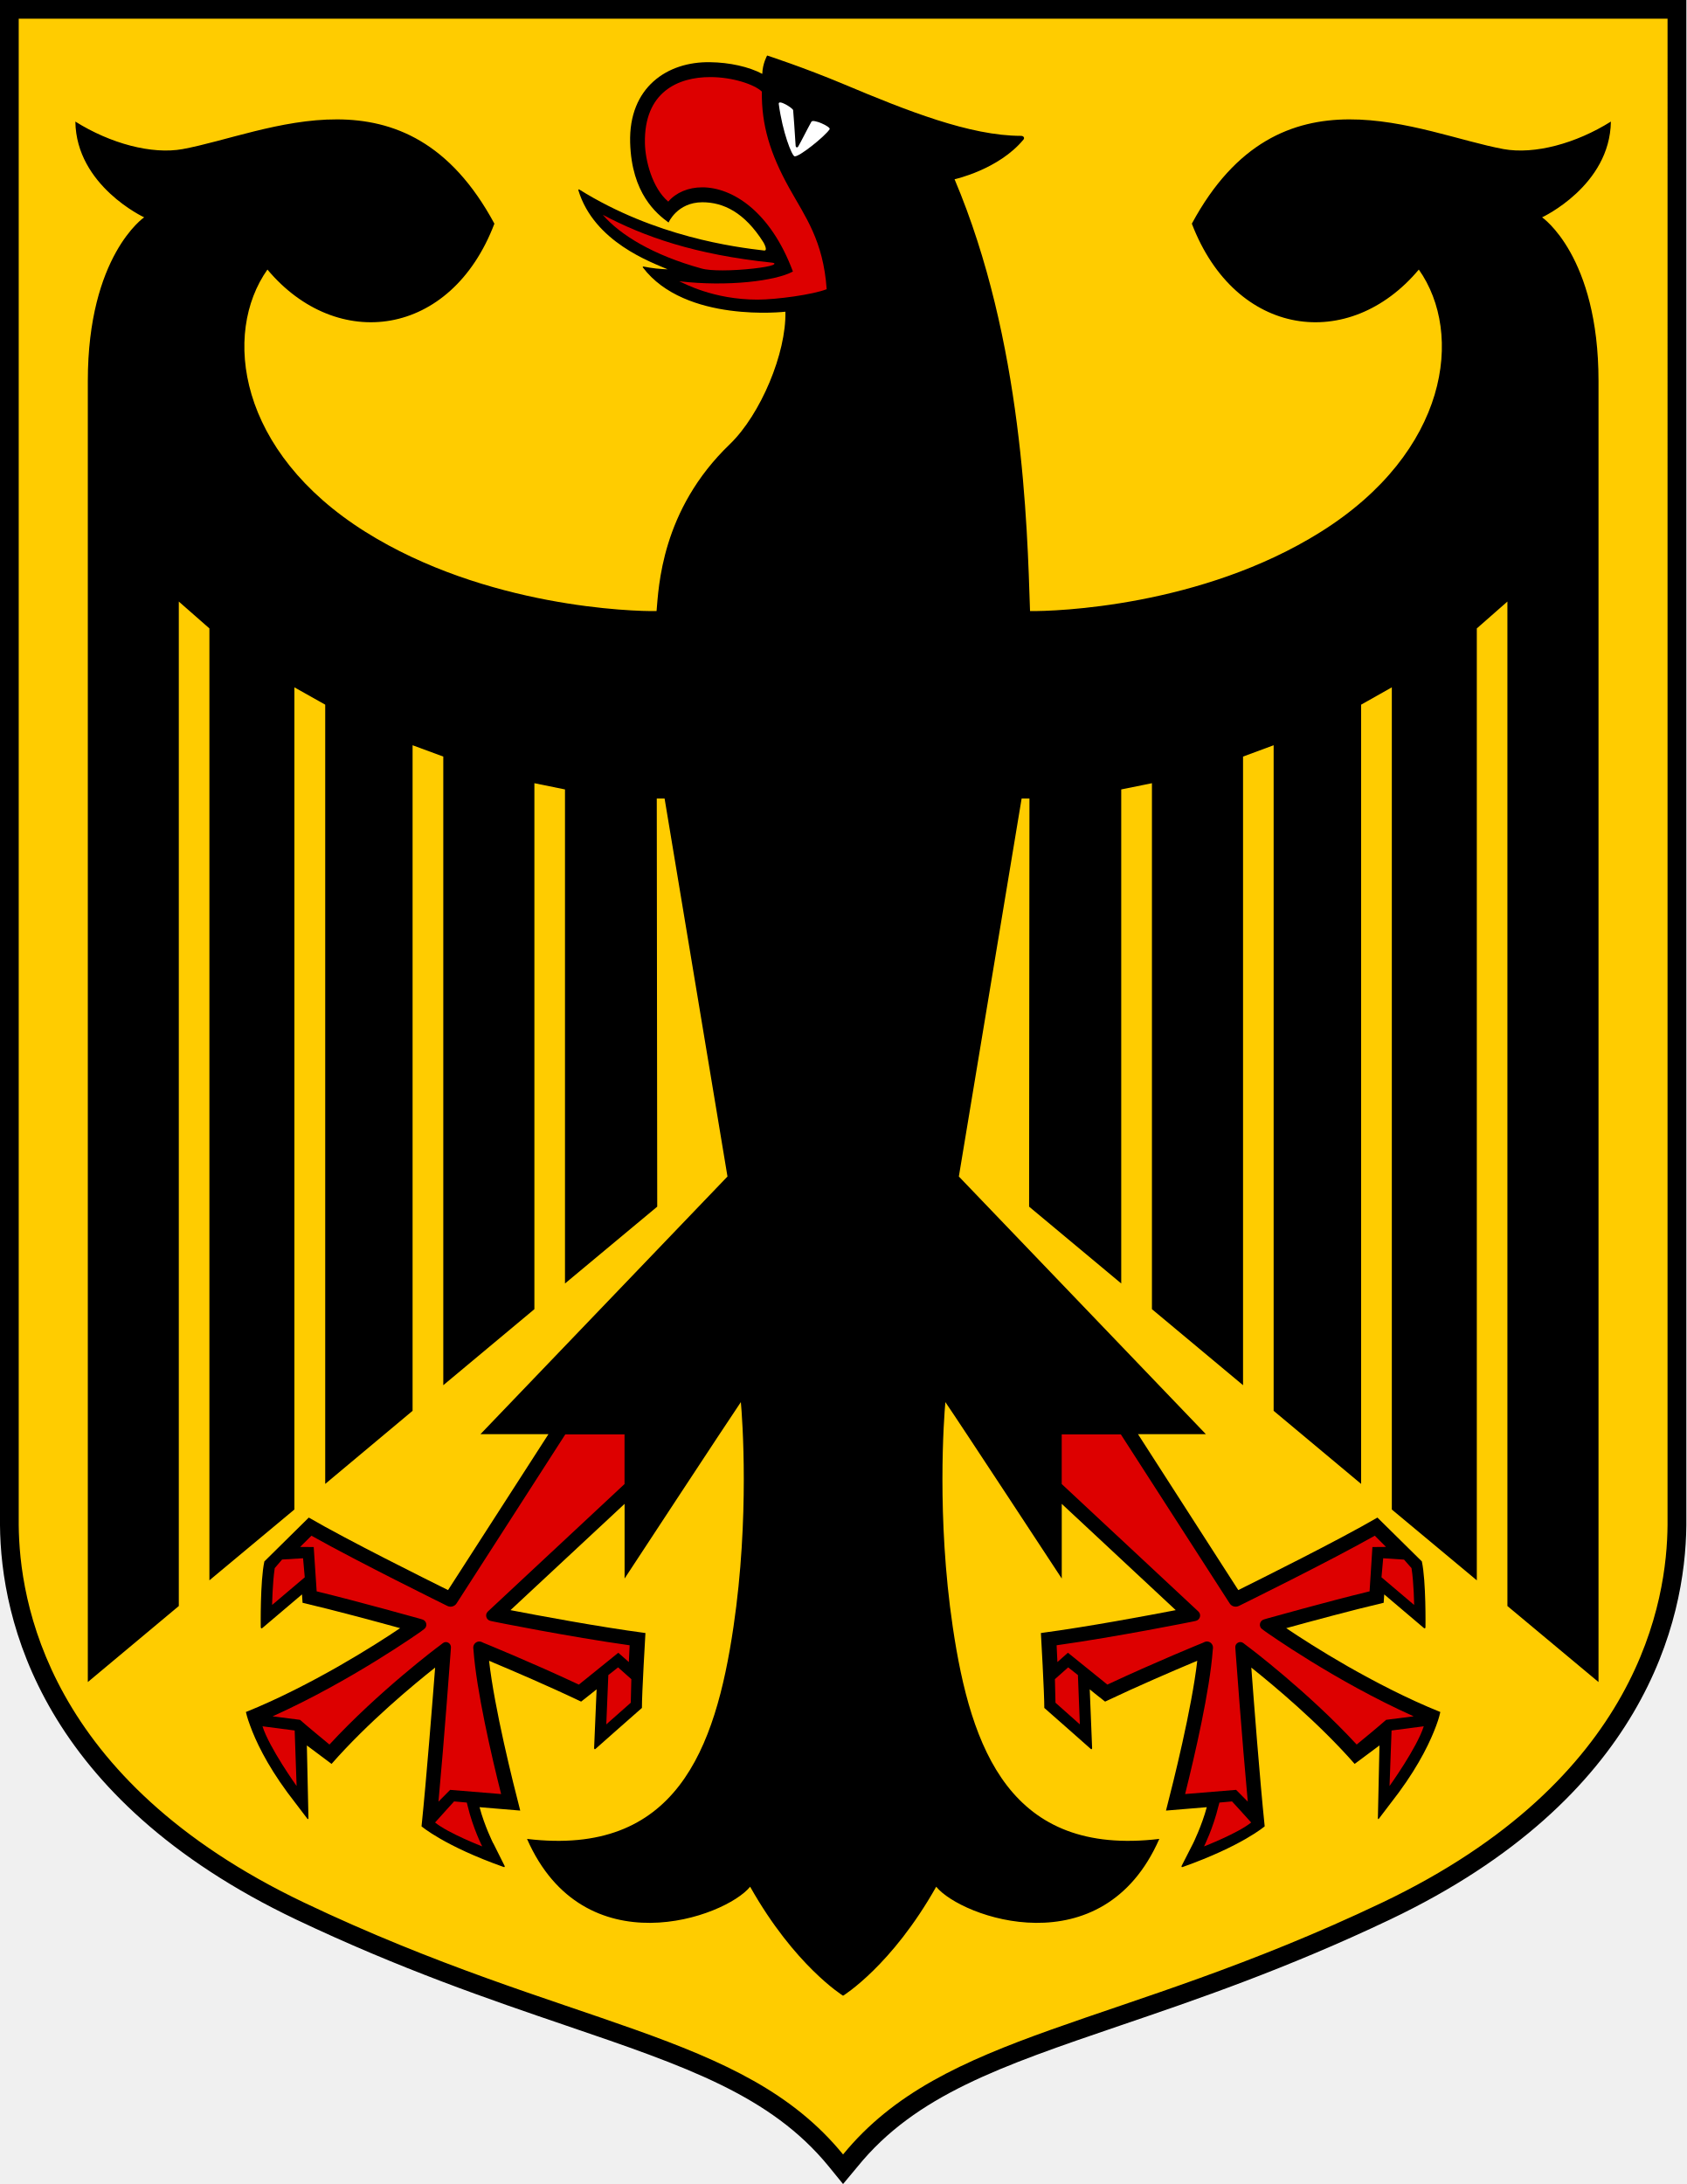
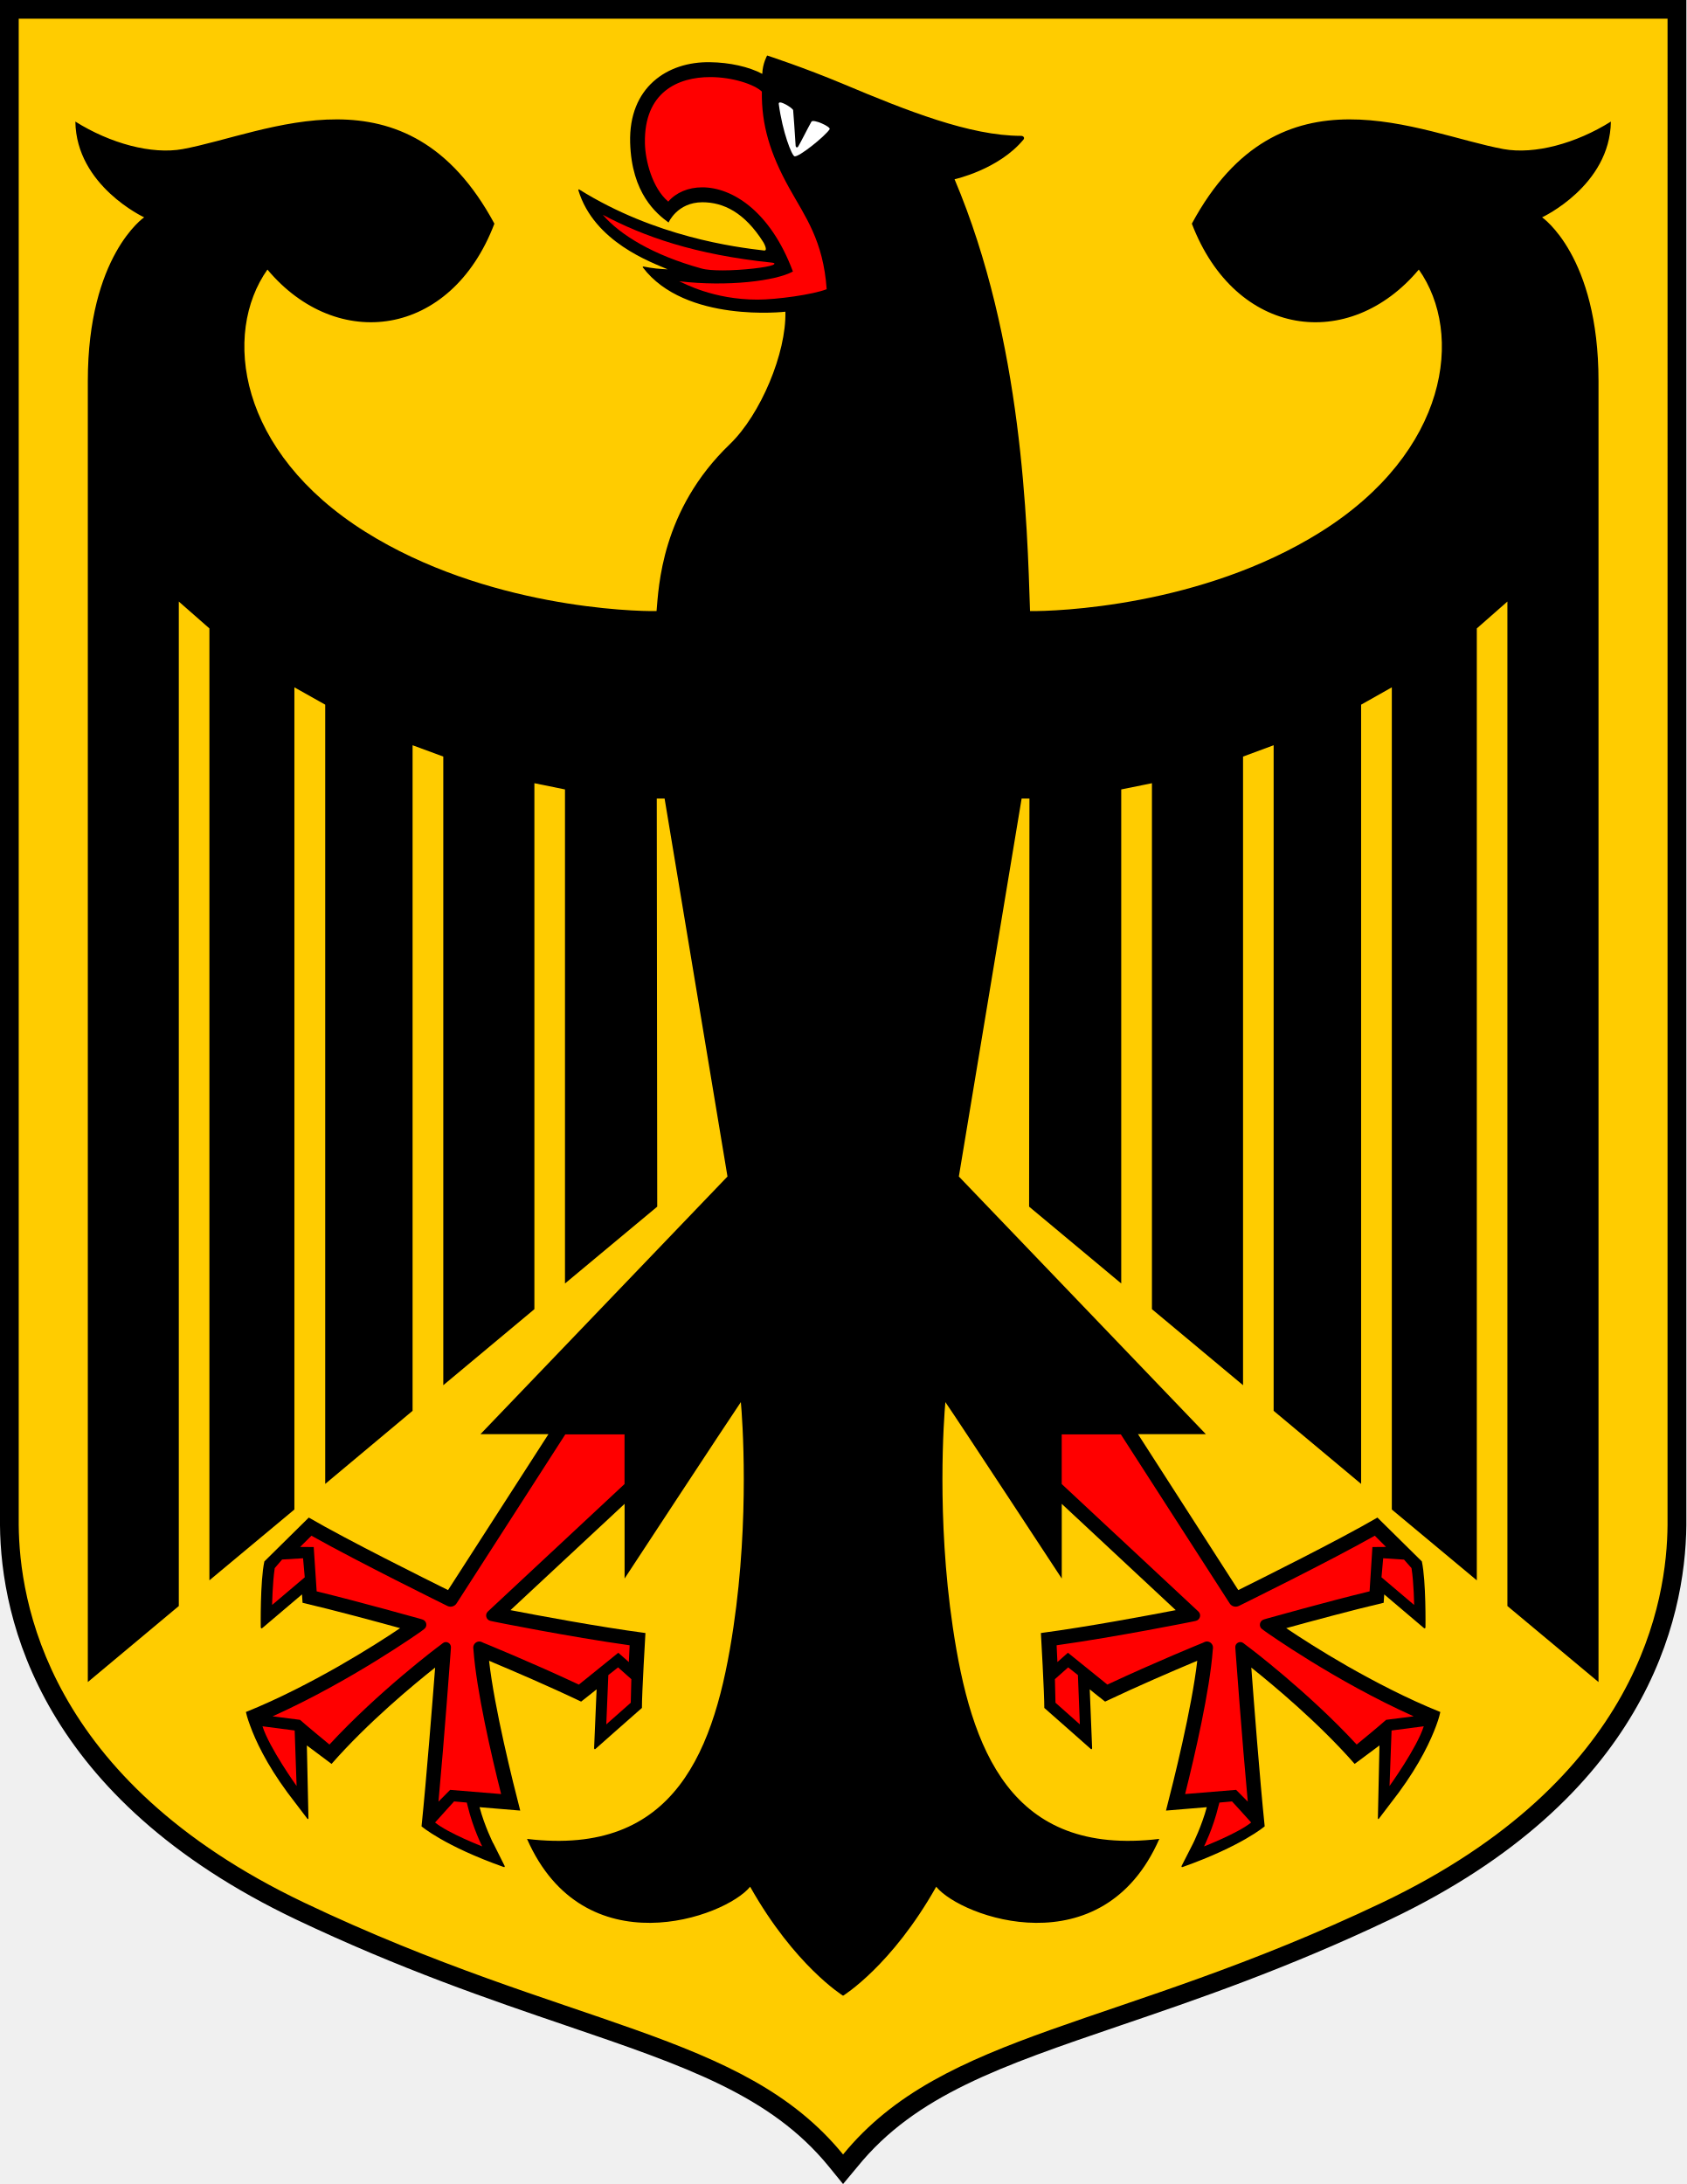
<svg xmlns="http://www.w3.org/2000/svg" width="386.03" height="499.98" version="1.1" viewBox="0 0 386.03 499.98">
  <path d="m.823 1.072v347.66c.181 21.695 9.401 62.193 67.513 89.88 23.736 11.312 43.907 18.183 61.702 24.226 26.938 9.195 46.412 15.832 59.662 32.026l3.306 4.055 3.306-4.055c13.25-16.194 32.698-22.832 59.662-32.026 17.795-6.044 37.966-12.914 61.702-24.226 58.112-27.687 67.332-68.185 67.513-89.88v-347.66z" style="fill:#ffcc00" />
  <path d="m353.01 49.752s12.918 8.793 12.918 37.457v297.86l-20.855-17.405v-229.95l-7.004 6.148v217.92l-19.455-16.212v-188.22l-7.03 3.969v178.39l-20.025-16.731v-152.37l-7.004 2.594v143.91l-20.855-17.405v-120.41l-7.03 1.427v113.1l-21.089-17.587.078-93.434h-1.79l-14.37 86.534 56.548 58.986h-15.538l22.956 35.693c5.006-2.49 22.956-11.413 31.854-16.601l10.168 10.039c.986 4.539.83 15.045.83 15.045 0 .285-.182.363-.389.182l-9.053-7.678-.13 1.919c-7.211 1.686-17.146 4.384-22.308 5.81 2.957 1.997 7.963 5.24 14.085 8.742 6.251 3.554 13.644 7.419 21.193 10.454-.052.259-.285 1.375-.96 3.165-1.193 3.216-3.631 8.586-8.56 15.278l-4.513 5.94c-.156.208-.259.182-.259-.104l.363-16.627-5.681 4.228c-8.223-9.39-18.676-18.08-23.657-22.049.571 7.626 1.919 25.317 3.061 36.341 0 0-5.188 4.487-18.78 9.312 0 0-.363.13-.233-.259l2.646-5.188s1.946-3.943 3.113-8.249l-9.338.778c1.712-6.615 5.888-23.32 7.159-34.292-.337.13-.674.259-1.063.441-4.436 1.868-12.321 5.24-20.025 8.897l-.026-.026h-.026l-2.205-1.738-1.271-1.038.545 13.437c0 .259-.156.363-.337.182 0 0-8.404-7.445-10.609-9.364.026-3.113-.778-17.146-.778-17.146 10.739-1.427 24.694-4.047 30.868-5.24l-26.095-24.331v17.094s-23.657-36.056-26.64-40.388c-.337 3.631-2.023 26.38 1.686 51.438 4.15 28.144 13.229 52.631 47.288 48.559-12.996 29.623-45.368 17.976-51.075 10.946-10.168 18.054-21.193 24.876-21.322 24.954-.104-.078-11.102-6.9-21.27-24.954-5.707 7.03-38.053 18.676-51.075-10.946 34.033 4.072 43.112-20.414 47.262-48.559 3.709-25.058 2.023-47.807 1.686-51.438-2.957 4.332-26.614 40.388-26.614 40.388v-17.094l-26.121 24.331c6.174 1.193 20.129 3.813 30.894 5.24 0 0-.83 14.033-.804 17.146-2.205 1.919-10.609 9.364-10.609 9.364-.156.182-.337.078-.337-.182l.571-13.437-1.297 1.038-2.205 1.738-.052.026c-7.678-3.658-15.59-7.03-20.025-8.897-.363-.182-.726-.311-1.038-.441 1.245 10.972 5.421 27.677 7.133 34.292l-9.312-.778c1.141 4.306 3.113 8.249 3.113 8.249h.026l2.594 5.188c.13.389-.208.259-.208.259-13.618-4.825-18.806-9.312-18.806-9.312 1.141-11.024 2.516-28.715 3.113-36.341-5.032 3.969-15.486 12.658-23.709 22.049l-5.655-4.228.363 16.627c0 .285-.13.311-.285.104l-4.513-5.94c-4.928-6.692-7.367-12.062-8.534-15.278-.674-1.79-.934-2.905-.986-3.165 7.548-3.035 14.941-6.9 21.193-10.454 6.122-3.502 11.154-6.744 14.111-8.742-5.162-1.427-15.123-4.124-22.334-5.81l-.13-1.919-9.053 7.678c-.208.182-.363.104-.389-.182 0 0-.156-10.506.83-15.045l10.168-10.039c8.897 5.188 26.873 14.111 31.88 16.601l22.982-35.693h-15.564l56.548-58.986-14.396-86.534h-1.79l.104 93.434-21.115 17.587v-113.1l-7.004-1.427v120.41l-20.855 17.405v-143.91l-7.03-2.594v152.37l-19.999 16.731v-178.39l-7.056-3.969v188.22l-19.455 16.212v-217.92l-7.004-6.148v229.95l-20.829 17.405v-297.86c0-28.663 12.892-37.457 12.892-37.457s-15.538-7.211-15.745-21.919c8.015 5.032 17.509 7.574 24.539 6.303 19.325-3.554 51.257-20.285 71.386 17.068-9.935 26.121-36.056 29.493-51.957 10.506-10.35 14.656-6.796 41.711 22.438 60.05 27.548 17.276 61.347 18.235 66.639 18.132.493-5.343 1.012-23.086 16.783-38.209 7.056-6.822 12.944-20.881 12.71-30.323 0 0-22.931 2.672-32.632-10.142-.026-.078-.026-.104 0-.156.026-.026.078-.052.104-.052 2.231.441 3.709.571 5.577.648-3.683-1.608-16.835-6.226-20.44-18.106-.026-.156.104-.233.182-.182 17.405 10.869 35.667 13.203 42.333 13.981.96.104-.078-1.764-.182-1.919-4.306-6.822-9.157-9.131-13.955-9.131-5.759.026-7.73 4.643-7.73 4.643-2.75-2.023-8.456-6.615-8.793-18.287-.363-12.633 8.482-18.599 18.313-18.417 4.384.052 8.897 1.038 11.932 2.672.078-2.412 1.115-4.202 1.115-4.202s8.327 2.698 17.535 6.563c14.448 6.07 28.897 11.828 40.595 11.828.545 0 .882.441.545.856-5.681 6.874-15.771 9.079-15.771 9.079 15.642 36.964 16.627 79.219 17.276 98.83.026 0 .026 0 .026.026 5.629.078 39.169-.96 66.535-18.132 29.234-18.339 32.788-45.394 22.438-60.05-15.901 18.988-41.97 15.616-51.957-10.506 20.129-37.353 52.061-20.622 71.386-17.068 7.056 1.271 16.523-1.271 24.539-6.303-.208 14.708-15.745 21.919-15.745 21.919m28.715 299.37c-.13 16.99-6.122 58.234-65.368 86.456-60.673 28.897-100.28 29.441-123.37 57.638-23.008-28.196-62.67-28.741-123.34-57.638-59.22-28.222-65.212-69.466-65.368-86.456v-344.84h377.45zm-381.73-349.12v349.17c.182 21.763 9.416 62.462 67.806 90.27 23.812 11.31 44.071 18.235 61.97 24.331 27.055 9.235 46.613 15.875 59.92 32.165l3.294 4.047 3.372-4.047c13.255-16.29 32.814-22.931 59.868-32.165 17.898-6.096 38.183-13.022 61.97-24.331 58.39-27.807 67.624-68.506 67.832-90.27v-349.17z" style="fill:#000000" />
-   <path d="m272.98 371.23c-.208.052-17.25 3.476-31.102 5.421l.182 3.839 2.412-2.127 9.027 7.289c10.946-5.136 21.737-9.52 21.867-9.572l.441-.208c.934-.363 1.919.389 1.868 1.375l-.052.493c-.674 9.235-4.098 24.046-6.329 32.969l11.673-.96 2.672 2.698c-1.349-14.526-2.75-33.929-2.776-34.162l-.078-1.141c-.078-.96 1.038-1.582 1.816-1.012l.908.7c.156.078 13.904 10.454 25.058 22.541 5.11-4.176 6.744-5.655 6.744-5.655s3.191-.415 6.303-.804c-17.976-8.041-33.825-19.325-34.007-19.455l-.674-.493c-.856-.597-.623-1.946.415-2.231l.778-.233c.156-.026 13.333-3.761 23.397-6.199l.648-10.142 3.113-.026s-1.349-1.375-2.568-2.568c-11.024 6.199-30.194 15.616-31.127 16.082-.778.363-1.66.104-2.101-.597l-24.902-38.676h-13.54v11.362l31.283 29.182c.752.7.389 1.946-.623 2.153zm-28.456 10.48-3.035 2.698.13 5.395 5.577 4.954-.441-11.284zm41.892 35.511c-2.101-2.361-4.384-4.825-4.384-4.825l-2.879.259s-.104.389-.233.83c-1.219 5.084-3.294 9.209-3.294 9.209s7.704-2.983 10.791-5.473m32.139-21.063-.467 12.71s6.277-8.742 7.834-13.67c-.13.026-7.367.96-7.367.96m-1.919-39.428 4.773.311s.804.908 1.712 1.946c.545 3.45.597 8.43.597 8.43l-7.471-6.329zm-204.33 14.345c-1.012-.208-1.375-1.453-.623-2.153l31.283-29.182v-11.362h-13.566l-24.876 38.676c-.441.7-1.349.96-2.101.597-.934-.467-20.077-9.883-31.127-16.082-1.219 1.193-2.594 2.568-2.594 2.568l3.113.026.674 10.142c10.039 2.438 23.242 6.174 23.397 6.199l.778.233c1.038.285 1.271 1.634.389 2.231l-.648.493c-.182.13-16.083 11.413-34.007 19.455 3.113.389 6.277.804 6.277.804s1.66 1.479 6.744 5.655c11.154-12.088 24.928-22.464 25.084-22.541l.908-.7c.778-.571 1.868.052 1.816 1.012l-.078 1.141c-.026.233-1.427 19.636-2.776 34.162l2.672-2.698 11.673.96c-2.257-8.923-5.655-23.735-6.329-32.969l-.052-.493c-.052-.986.934-1.738 1.868-1.375l.441.208c.13.052 10.921 4.436 21.867 9.572l9.027-7.289 2.412 2.127.182-3.839c-13.852-1.946-30.92-5.37-31.101-5.421zm26.951 12.399-.467 11.284 5.603-4.954.13-5.395-3.035-2.698zm-28.871 39.221s-2.101-4.124-3.32-9.209c-.104-.441-.208-.83-.208-.83l-2.905-.259s-2.257 2.464-4.358 4.825c3.061 2.49 10.791 5.473 10.791 5.473m-50.297-27.496c1.556 4.928 7.808 13.67 7.808 13.67l-.441-12.71s-7.237-.934-7.367-.96m9.675-34.11-7.471 6.329s.078-4.98.597-8.43c.908-1.038 1.686-1.971 1.686-1.971l4.799-.285zm95.665-299.19c4.617 0 10.246-.7 11.439-1.219.752-.311.337-.493-.078-.545-17.769-1.842-29.441-5.992-38.806-10.972 3.917 4.591 11.543 9.26 22.567 12.295 1.167.337 2.931.441 4.877.441m23.812 4.306c-3.139 1.245-11.517 2.386-15.823 2.386-10.142 0-16.887-3.761-17.924-4.202 11.102 1.297 22.075-.078 26.017-2.231-5.162-13.852-13.93-19.273-20.752-19.273-3.191 0-5.992 1.193-7.782 3.268-3.683-3.113-5.266-9.442-5.343-13.359-.233-11.751 7.6-15.149 14.941-15.149 5.188 0 10.168 1.712 11.828 3.32-.104 7.626 1.868 14.163 6.277 22.1 3.631 6.537 7.782 11.984 8.56 23.138" style="fill:#DD0000" />
+   <path d="m272.98 371.23c-.208.052-17.25 3.476-31.102 5.421l.182 3.839 2.412-2.127 9.027 7.289c10.946-5.136 21.737-9.52 21.867-9.572l.441-.208c.934-.363 1.919.389 1.868 1.375l-.052.493c-.674 9.235-4.098 24.046-6.329 32.969l11.673-.96 2.672 2.698c-1.349-14.526-2.75-33.929-2.776-34.162l-.078-1.141c-.078-.96 1.038-1.582 1.816-1.012l.908.7c.156.078 13.904 10.454 25.058 22.541 5.11-4.176 6.744-5.655 6.744-5.655s3.191-.415 6.303-.804c-17.976-8.041-33.825-19.325-34.007-19.455l-.674-.493c-.856-.597-.623-1.946.415-2.231l.778-.233c.156-.026 13.333-3.761 23.397-6.199l.648-10.142 3.113-.026s-1.349-1.375-2.568-2.568c-11.024 6.199-30.194 15.616-31.127 16.082-.778.363-1.66.104-2.101-.597l-24.902-38.676h-13.54v11.362l31.283 29.182c.752.7.389 1.946-.623 2.153zm-28.456 10.48-3.035 2.698.13 5.395 5.577 4.954-.441-11.284zm41.892 35.511c-2.101-2.361-4.384-4.825-4.384-4.825l-2.879.259s-.104.389-.233.83c-1.219 5.084-3.294 9.209-3.294 9.209s7.704-2.983 10.791-5.473m32.139-21.063-.467 12.71s6.277-8.742 7.834-13.67c-.13.026-7.367.96-7.367.96m-1.919-39.428 4.773.311s.804.908 1.712 1.946c.545 3.45.597 8.43.597 8.43l-7.471-6.329zm-204.33 14.345c-1.012-.208-1.375-1.453-.623-2.153l31.283-29.182v-11.362h-13.566l-24.876 38.676c-.441.7-1.349.96-2.101.597-.934-.467-20.077-9.883-31.127-16.082-1.219 1.193-2.594 2.568-2.594 2.568l3.113.026.674 10.142c10.039 2.438 23.242 6.174 23.397 6.199l.778.233c1.038.285 1.271 1.634.389 2.231l-.648.493c-.182.13-16.083 11.413-34.007 19.455 3.113.389 6.277.804 6.277.804s1.66 1.479 6.744 5.655c11.154-12.088 24.928-22.464 25.084-22.541l.908-.7c.778-.571 1.868.052 1.816 1.012l-.078 1.141c-.026.233-1.427 19.636-2.776 34.162l2.672-2.698 11.673.96c-2.257-8.923-5.655-23.735-6.329-32.969l-.052-.493c-.052-.986.934-1.738 1.868-1.375l.441.208c.13.052 10.921 4.436 21.867 9.572l9.027-7.289 2.412 2.127.182-3.839c-13.852-1.946-30.92-5.37-31.101-5.421zm26.951 12.399-.467 11.284 5.603-4.954.13-5.395-3.035-2.698zm-28.871 39.221s-2.101-4.124-3.32-9.209c-.104-.441-.208-.83-.208-.83l-2.905-.259s-2.257 2.464-4.358 4.825c3.061 2.49 10.791 5.473 10.791 5.473m-50.297-27.496c1.556 4.928 7.808 13.67 7.808 13.67l-.441-12.71s-7.237-.934-7.367-.96m9.675-34.11-7.471 6.329s.078-4.98.597-8.43c.908-1.038 1.686-1.971 1.686-1.971l4.799-.285zm95.665-299.19c4.617 0 10.246-.7 11.439-1.219.752-.311.337-.493-.078-.545-17.769-1.842-29.441-5.992-38.806-10.972 3.917 4.591 11.543 9.26 22.567 12.295 1.167.337 2.931.441 4.877.441m23.812 4.306c-3.139 1.245-11.517 2.386-15.823 2.386-10.142 0-16.887-3.761-17.924-4.202 11.102 1.297 22.075-.078 26.017-2.231-5.162-13.852-13.93-19.273-20.752-19.273-3.191 0-5.992 1.193-7.782 3.268-3.683-3.113-5.266-9.442-5.343-13.359-.233-11.751 7.6-15.149 14.941-15.149 5.188 0 10.168 1.712 11.828 3.32-.104 7.626 1.868 14.163 6.277 22.1 3.631 6.537 7.782 11.984 8.56 23.138" style="fill:#ff0000" />
  <path d="m178.27 23.797c.882 6.537 2.983 11.802 3.606 11.984.934.285 7.004-4.591 8.041-6.199.363-.545-3.787-2.438-4.176-1.712-1.038 1.868-2.361 4.565-3.009 5.655-.182.337-.545.285-.597-.156-.259-4.021-.415-6.329-.571-8.145-.052-.467-3.45-2.594-3.294-1.427" style="fill:#ffffff" />
</svg>
